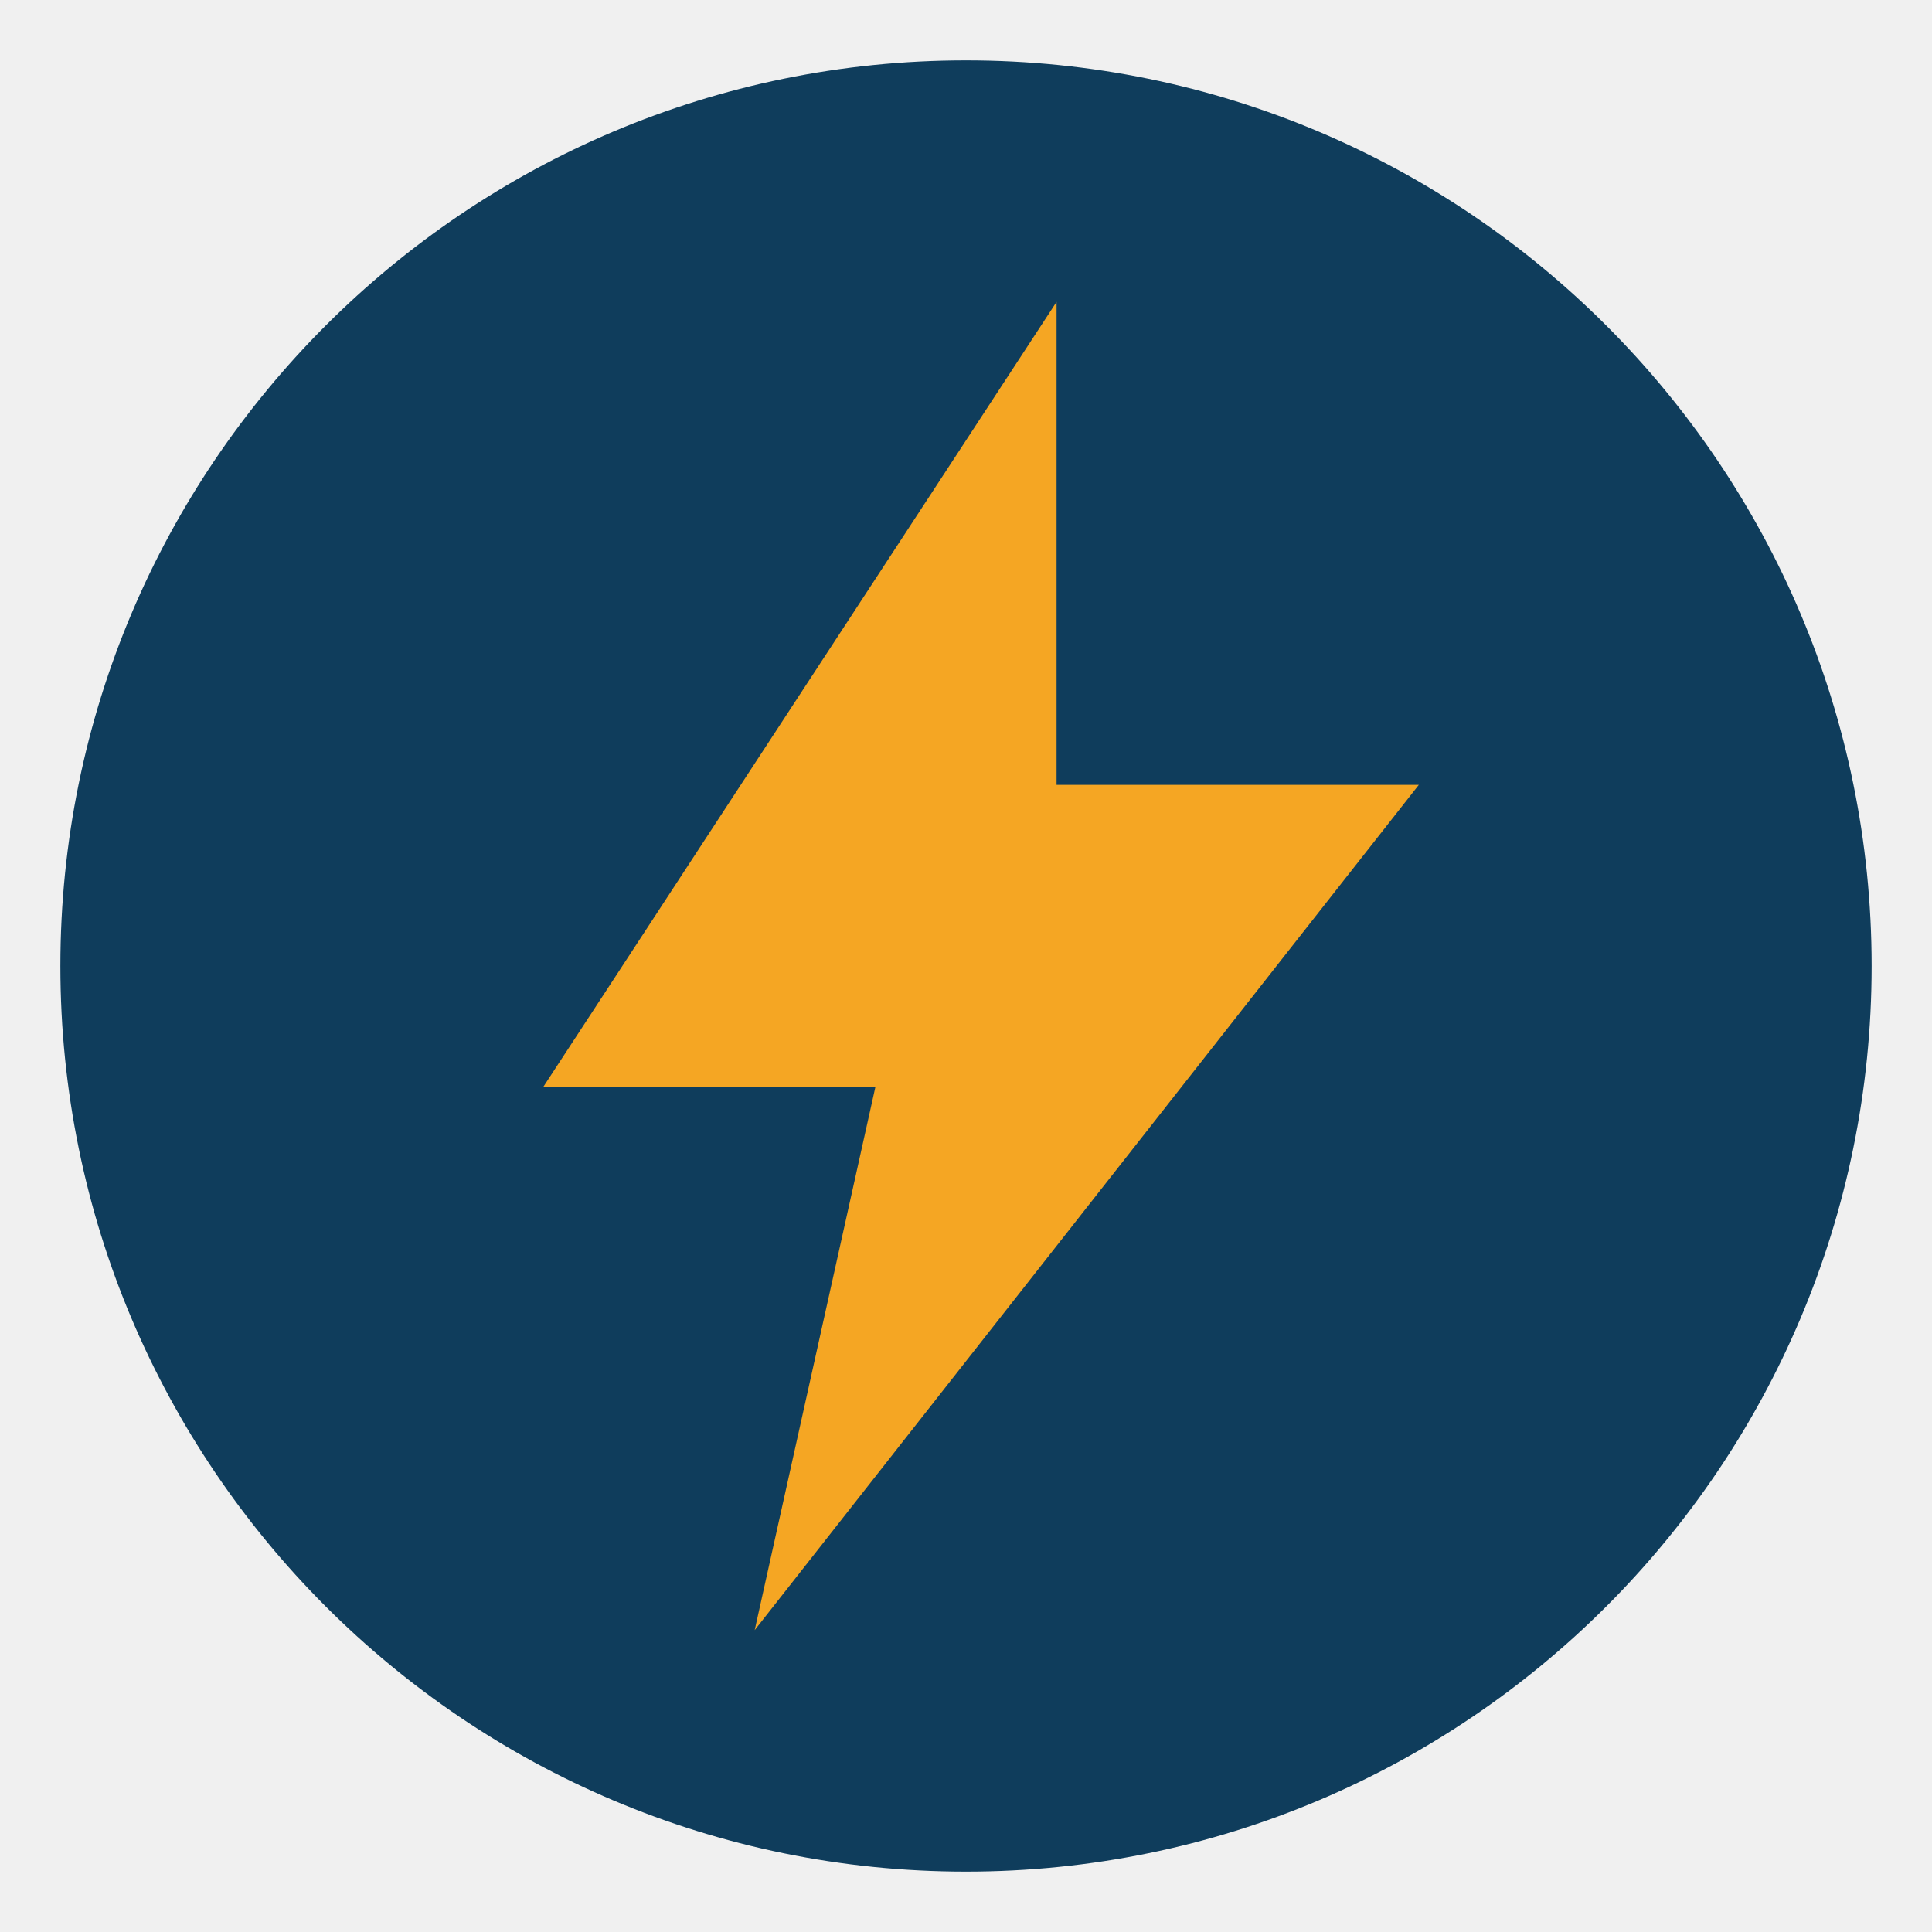
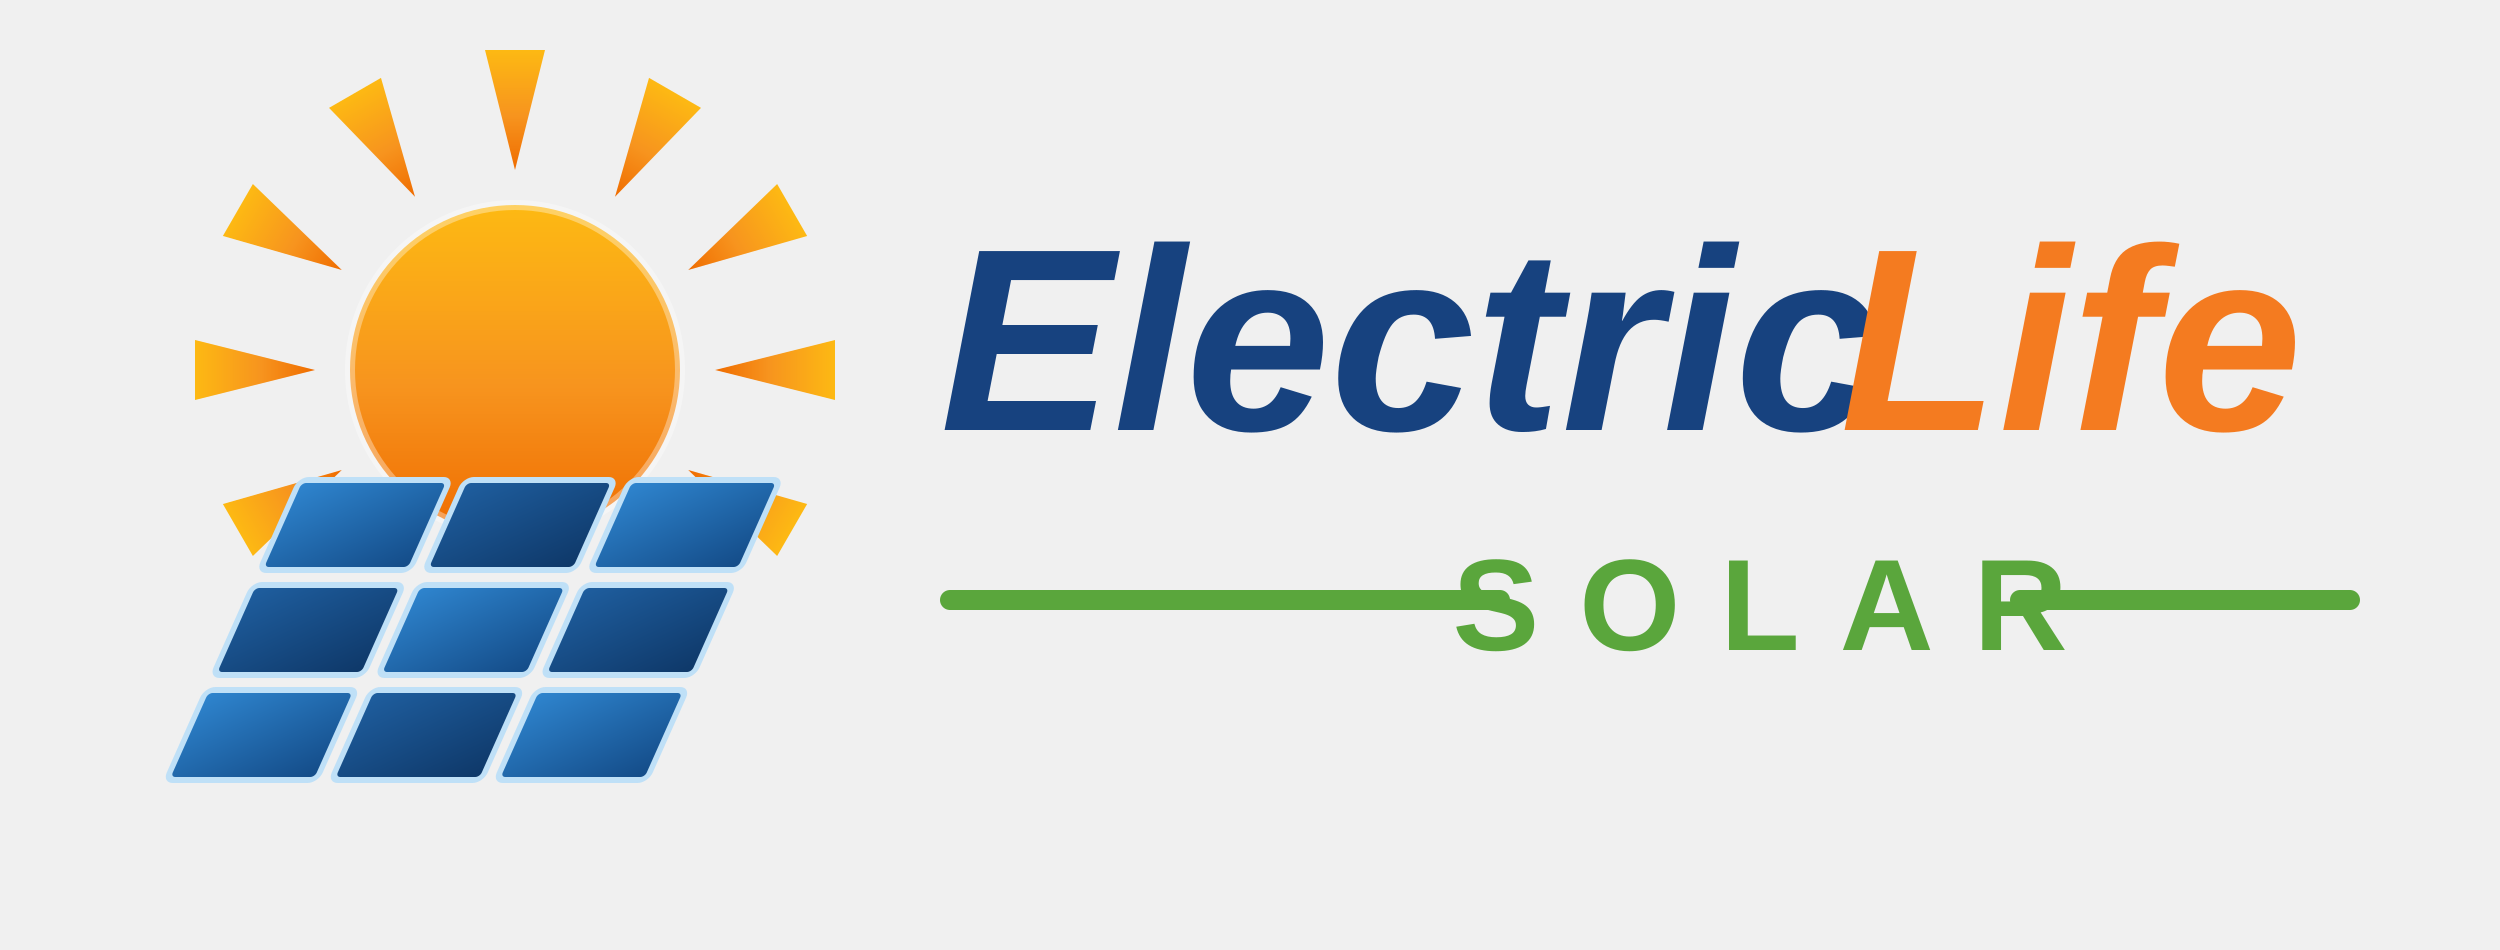
- <svg xmlns="http://www.w3.org/2000/svg" viewBox="0 0 64 64" width="64" height="64">
-   <circle cx="32" cy="32" r="30" fill="#0f3d5c" />
-   <path d="M35 10 L18 36 h11 l-4 18 22 -28 h-12 z" fill="#f5a623" />
+ <svg xmlns="http://www.w3.org/2000/svg" viewBox="0 0 500 190" width="500" height="190" role="img" aria-label="Electric Life Solar">
+   <defs>
+     <linearGradient id="sol" x1="0" y1="0" x2="0" y2="1">
+       <stop offset="0" stop-color="#fdb913" />
+       <stop offset="0.55" stop-color="#f7941e" />
+       <stop offset="1" stop-color="#ef6c00" />
+     </linearGradient>
+     <linearGradient id="panel" x1="0" y1="0" x2="1" y2="1">
+       <stop offset="0" stop-color="#2f86d0" />
+       <stop offset="1" stop-color="#134a86" />
+     </linearGradient>
+     <linearGradient id="panelDark" x1="0" y1="0" x2="1" y2="1">
+       <stop offset="0" stop-color="#1f5fa0" />
+       <stop offset="1" stop-color="#0e3767" />
+     </linearGradient>
+   </defs>
+   <g>
+     <g fill="url(#sol)">
+       <g transform="translate(103,74)">
+         <g>
+           <polygon points="-6,-64 6,-64 0,-40" />
+           <polygon points="-6,-64 6,-64 0,-40" transform="rotate(30)" />
+           <polygon points="-6,-64 6,-64 0,-40" transform="rotate(60)" />
+           <polygon points="-6,-64 6,-64 0,-40" transform="rotate(90)" />
+           <polygon points="-6,-64 6,-64 0,-40" transform="rotate(-30)" />
+           <polygon points="-6,-64 6,-64 0,-40" transform="rotate(-60)" />
+           <polygon points="-6,-64 6,-64 0,-40" transform="rotate(-90)" />
+           <polygon points="-6,-64 6,-64 0,-40" transform="rotate(-120)" />
+           <polygon points="-6,-64 6,-64 0,-40" transform="rotate(120)" />
+         </g>
+       </g>
+     </g>
+     <circle cx="103" cy="74" r="33" fill="url(#sol)" />
+     <circle cx="103" cy="74" r="33" fill="none" stroke="#ffffff" stroke-opacity="0.35" stroke-width="2" />
+   </g>
+   <g transform="translate(60,96) skewX(-24)">
+     <rect x="0" y="0" width="30" height="18" rx="1.5" fill="url(#panel)" stroke="#bfe0f7" stroke-width="1.2" />
+     <rect x="33" y="0" width="30" height="18" rx="1.5" fill="url(#panelDark)" stroke="#bfe0f7" stroke-width="1.2" />
+     <rect x="66" y="0" width="30" height="18" rx="1.5" fill="url(#panel)" stroke="#bfe0f7" stroke-width="1.2" />
+     <rect x="0" y="21" width="30" height="18" rx="1.5" fill="url(#panelDark)" stroke="#bfe0f7" stroke-width="1.2" />
+     <rect x="33" y="21" width="30" height="18" rx="1.5" fill="url(#panel)" stroke="#bfe0f7" stroke-width="1.2" />
+     <rect x="66" y="21" width="30" height="18" rx="1.5" fill="url(#panelDark)" stroke="#bfe0f7" stroke-width="1.2" />
+     <rect x="0" y="42" width="30" height="18" rx="1.5" fill="url(#panel)" stroke="#bfe0f7" stroke-width="1.2" />
+     <rect x="33" y="42" width="30" height="18" rx="1.5" fill="url(#panelDark)" stroke="#bfe0f7" stroke-width="1.2" />
+     <rect x="66" y="42" width="30" height="18" rx="1.5" fill="url(#panel)" stroke="#bfe0f7" stroke-width="1.2" />
+   </g>
+   <g font-family="'Segoe UI', Arial, sans-serif" font-style="italic" font-weight="800">
+     <text x="188" y="86" font-size="52" fill="#17427f">Electric</text>
+     <text x="368" y="86" font-size="52" fill="#f47b20">Life</text>
+   </g>
+   <g>
+     <line x1="190" y1="120" x2="300" y2="120" stroke="#5aa63c" stroke-width="4" stroke-linecap="round" />
+     <text x="352" y="130" font-family="'Segoe UI', Arial, sans-serif" font-weight="700" font-size="26" letter-spacing="8" fill="#5aa63c" text-anchor="middle">SOLAR</text>
+     <line x1="404" y1="120" x2="470" y2="120" stroke="#5aa63c" stroke-width="4" stroke-linecap="round" />
+   </g>
</svg>
